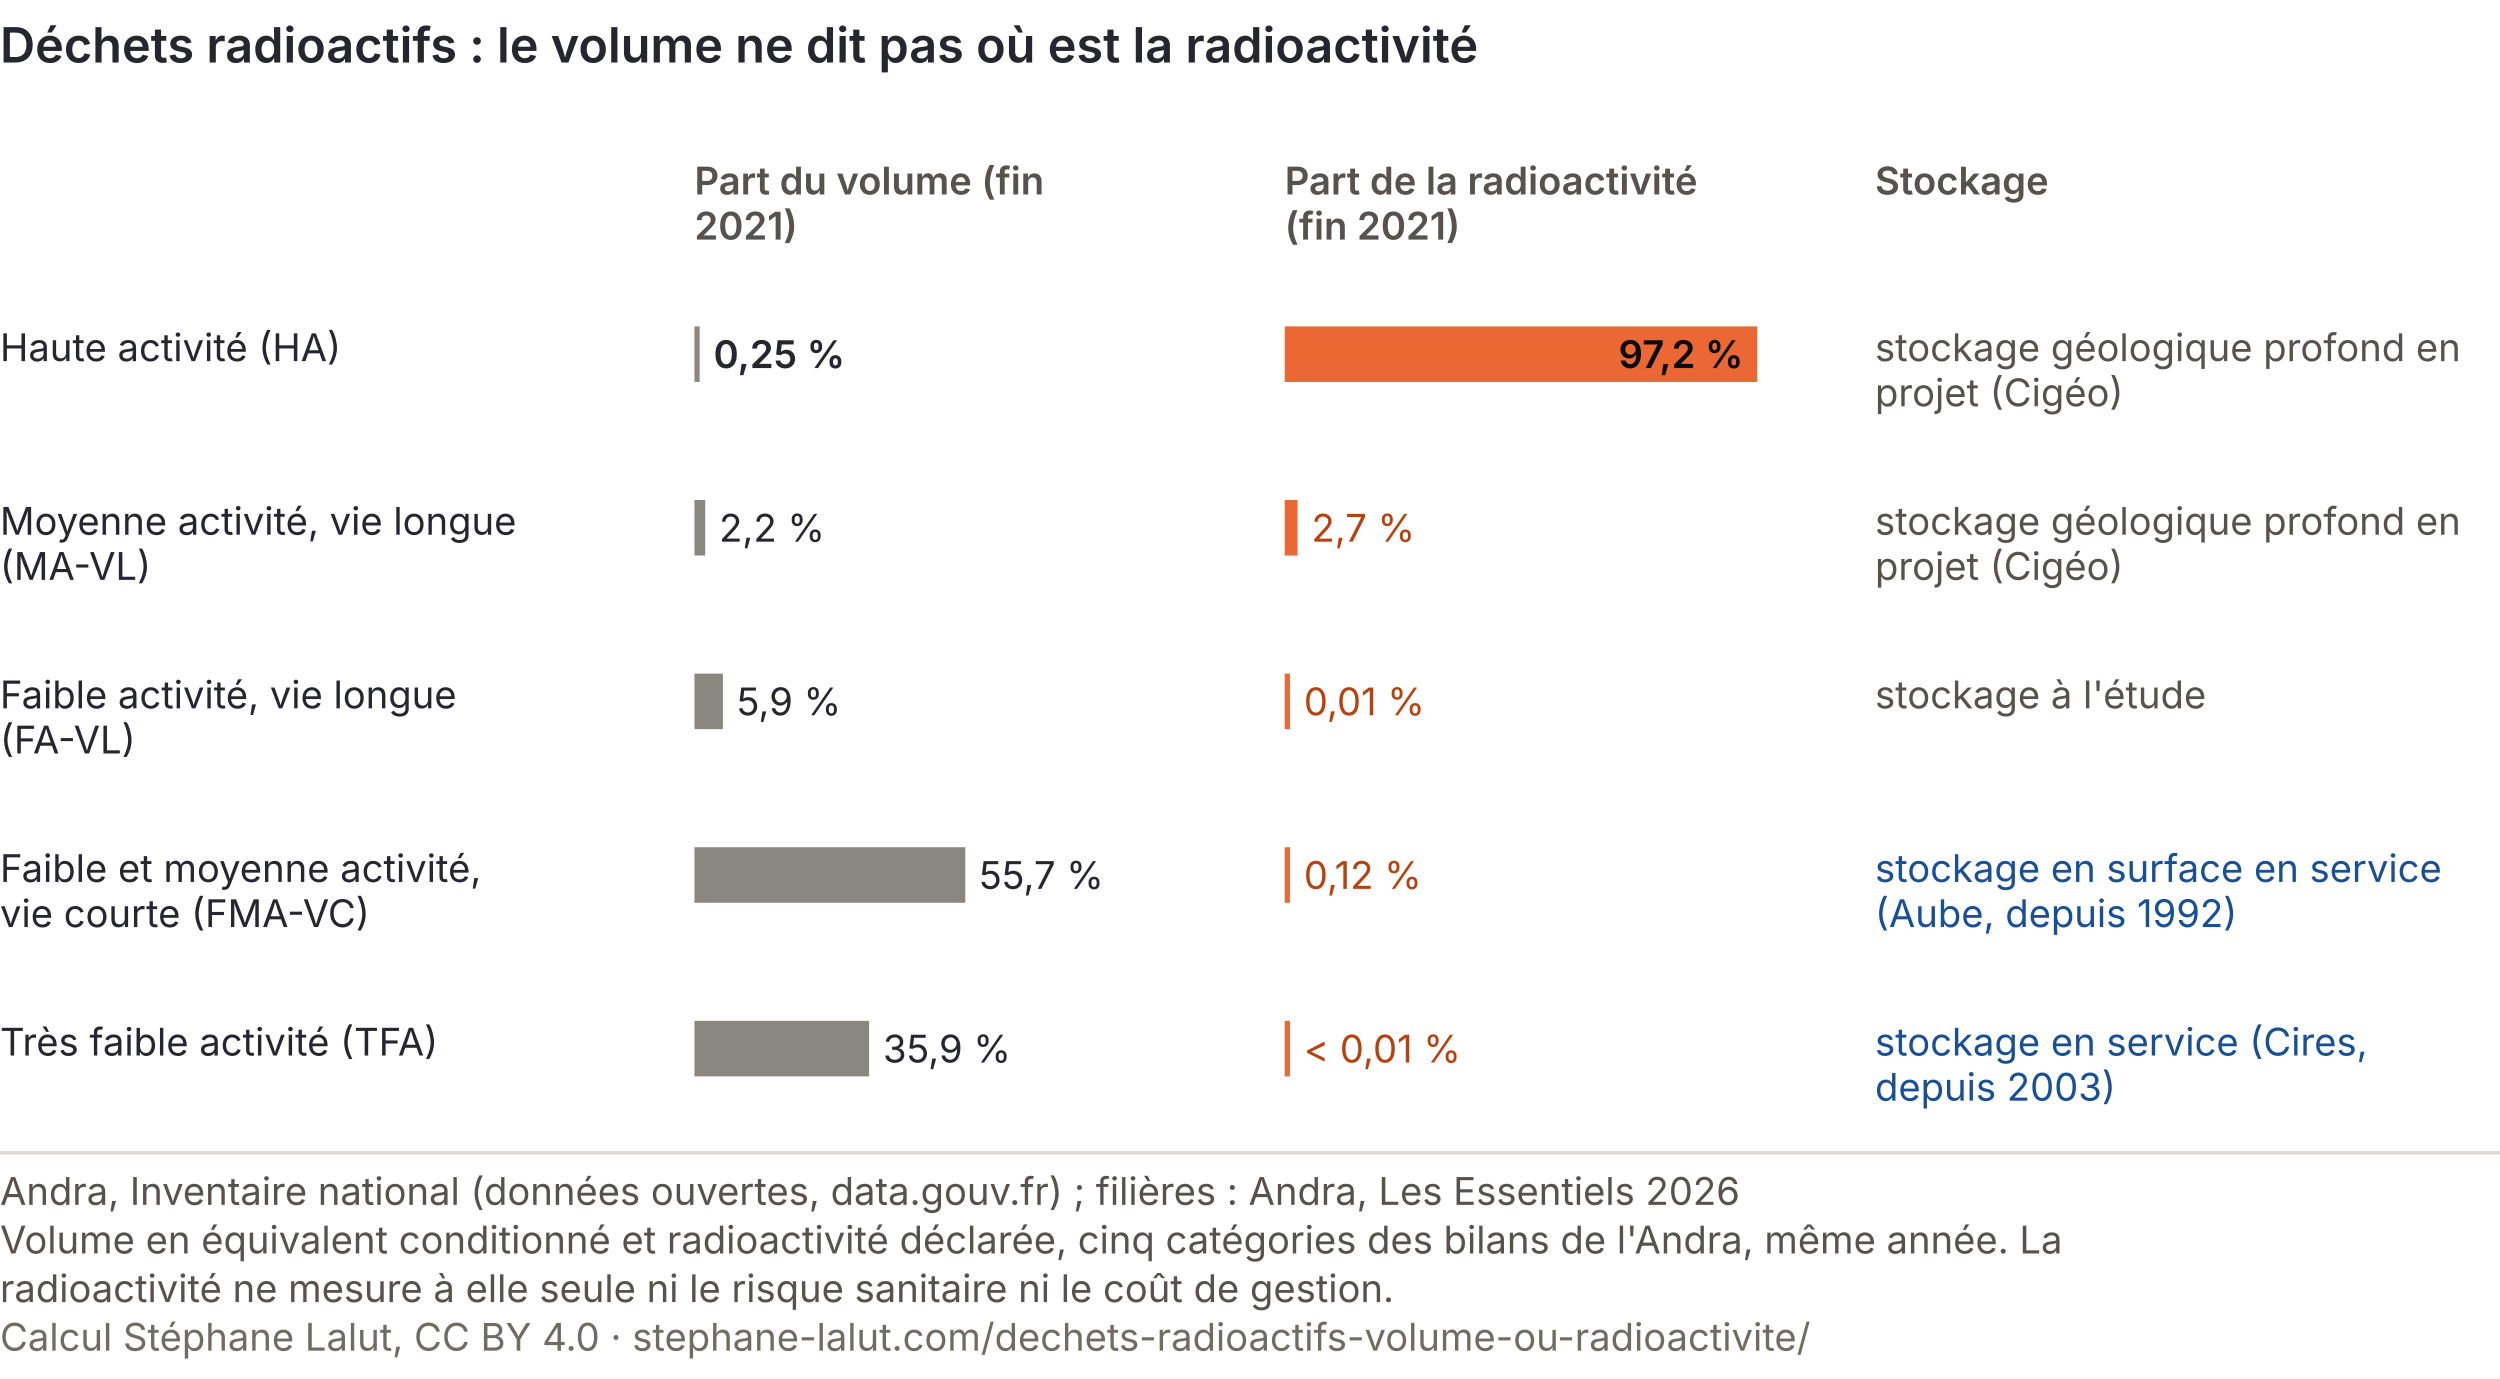
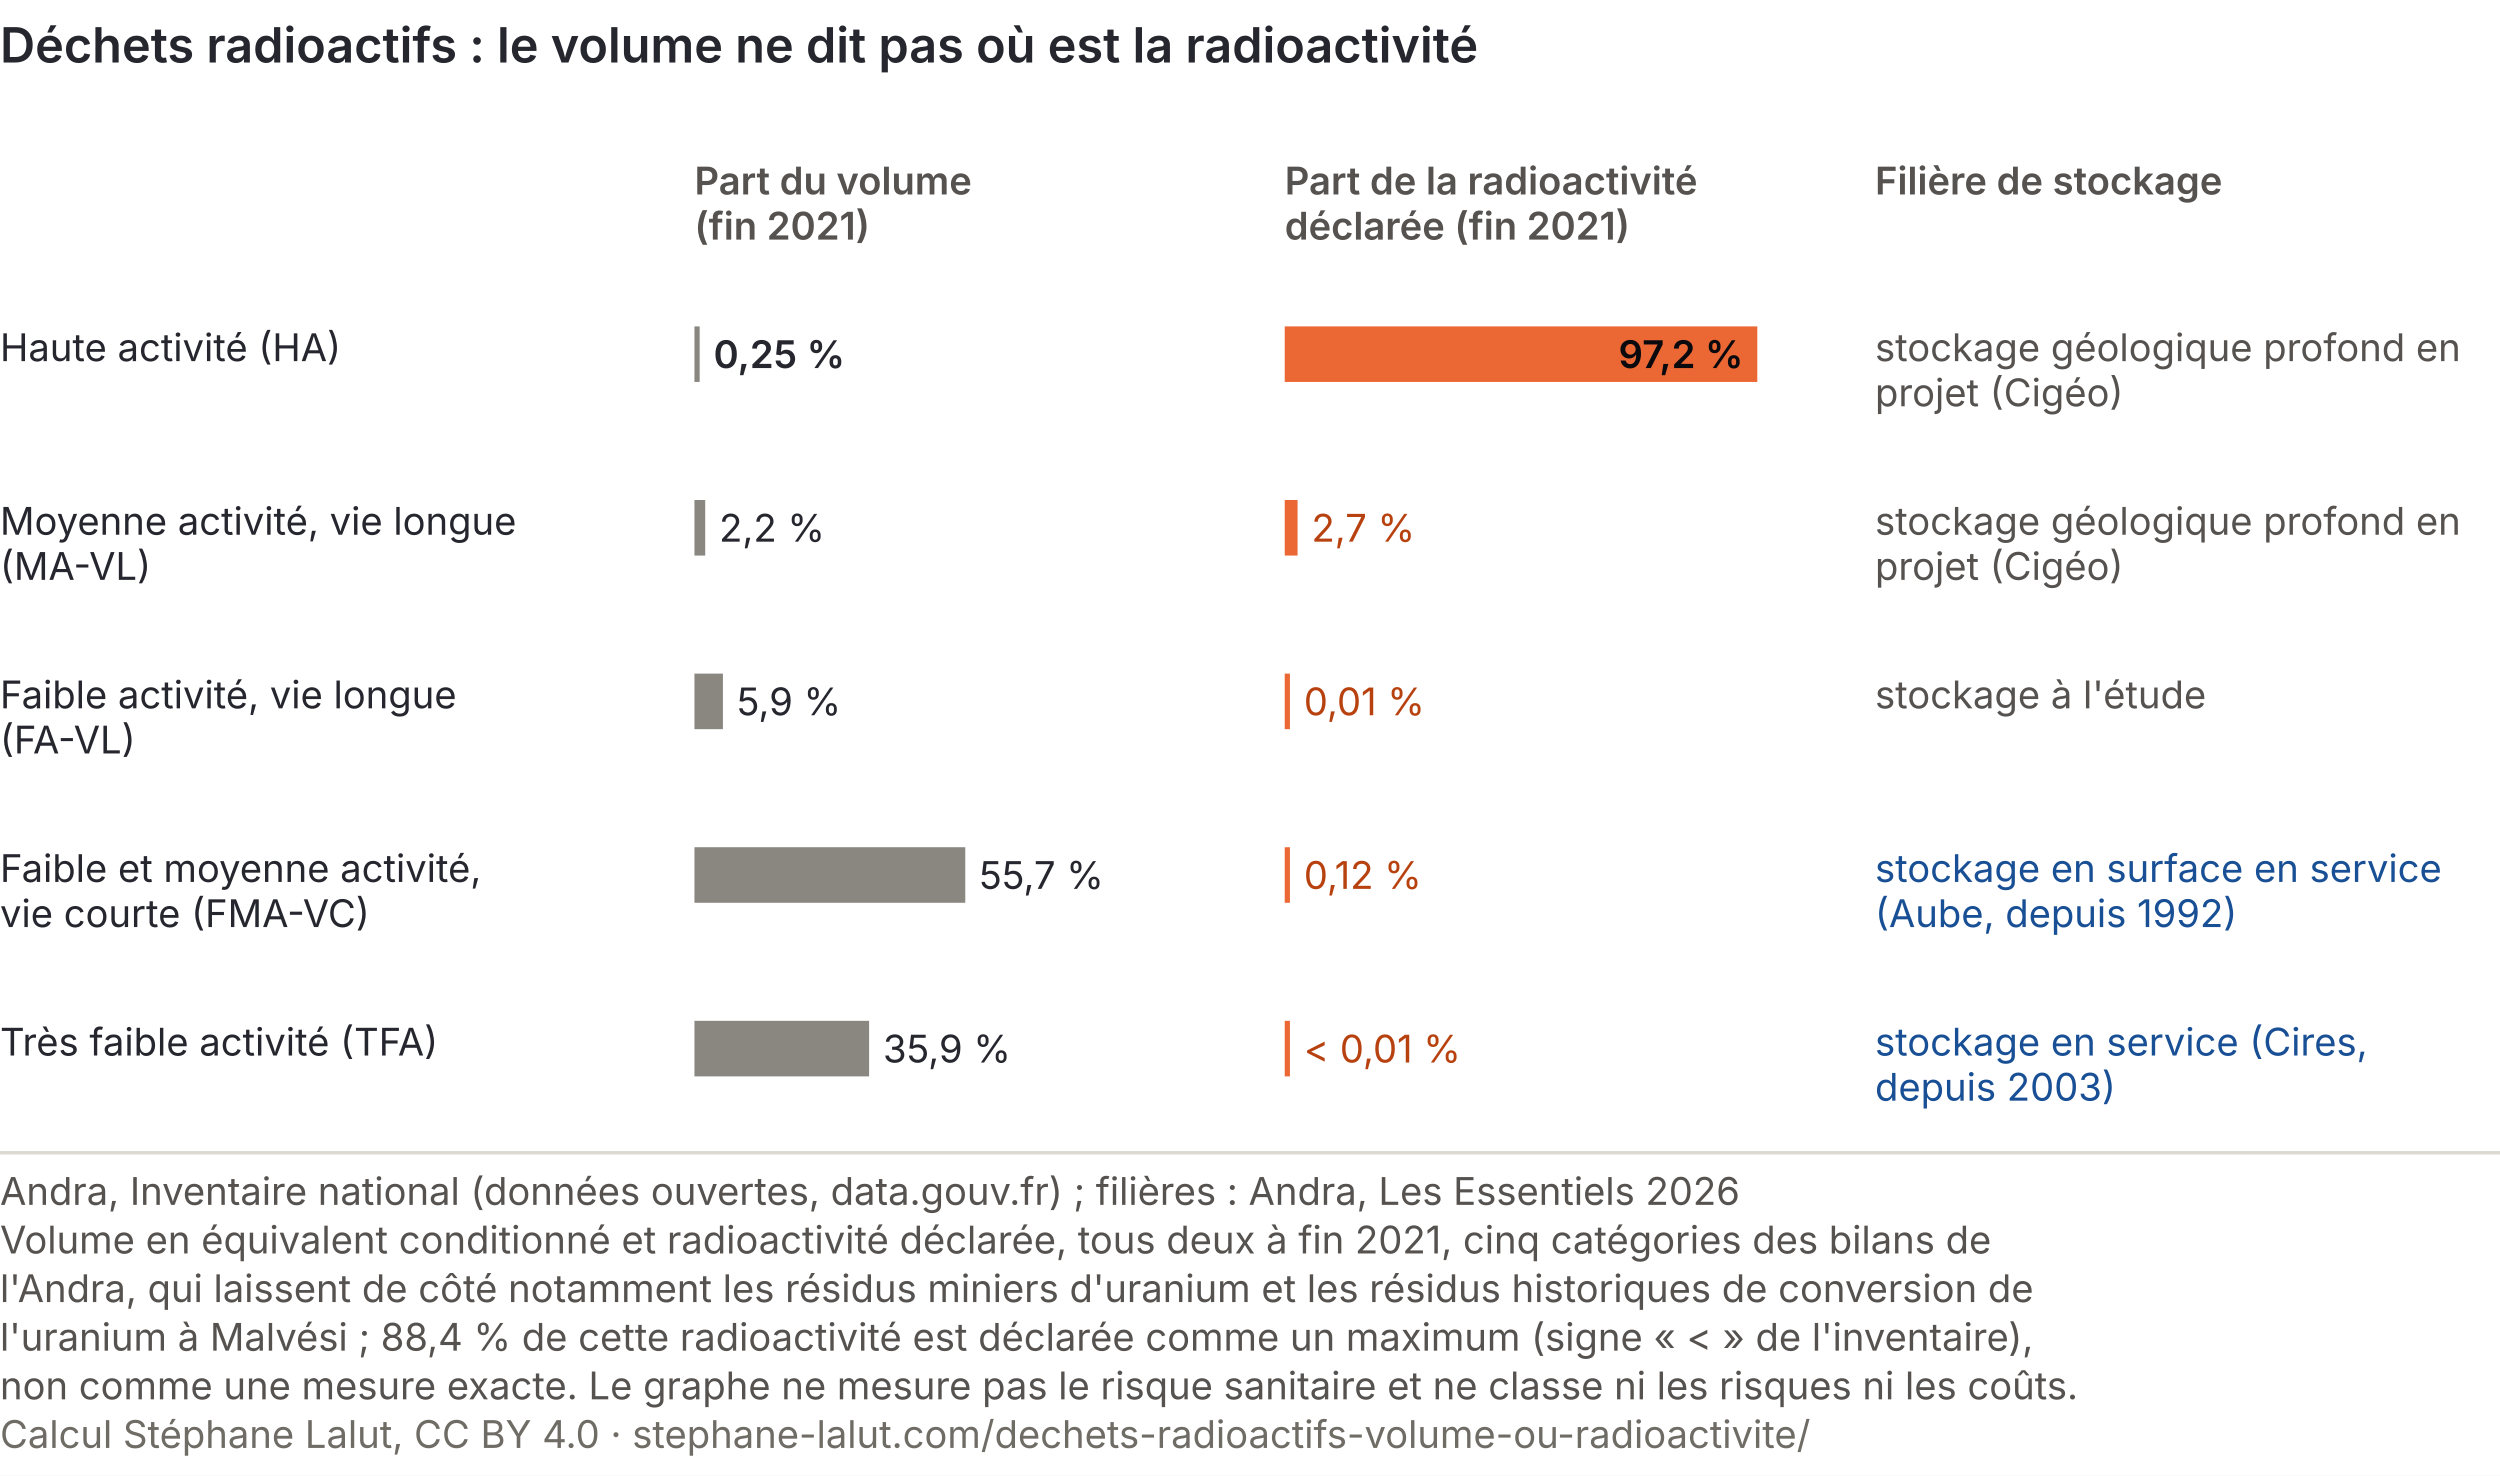
- <svg xmlns="http://www.w3.org/2000/svg" viewBox="0 0 720 397" role="img" font-variant-numeric="tabular-nums" aria-labelledby="dr-t dr-d" font-family="Inter, 'Helvetica Neue', Arial, sans-serif">
-   <rect width="720" height="397" fill="#ffffff" />
+ <svg xmlns="http://www.w3.org/2000/svg" viewBox="0 0 720 425" role="img" font-variant-numeric="tabular-nums" aria-labelledby="dr-t dr-d" font-family="Inter, 'Helvetica Neue', Arial, sans-serif">
+   <rect width="720" height="425" fill="#ffffff" />
  <text x="0" y="18" font-size="14" font-weight="600" fill="#26262f">Déchets radioactifs : le volume ne dit pas où est la radioactivité</text>
-   <text x="200" y="56" font-size="11" font-weight="600" fill="#55524f">Part du volume (fin</text>
-   <text x="200" y="69" font-size="11" font-weight="600" fill="#55524f">2021)</text>
+   <text x="200" y="56" font-size="11" font-weight="600" fill="#55524f">Part du volume</text>
+   <text x="200" y="69" font-size="11" font-weight="600" fill="#55524f">(fin 2021)</text>
  <text x="370" y="56" font-size="11" font-weight="600" fill="#55524f">Part de la radioactivité</text>
-   <text x="370" y="69" font-size="11" font-weight="600" fill="#55524f">(fin 2021)</text>
-   <text x="540" y="56" font-size="11" font-weight="600" fill="#55524f">Stockage</text>
+   <text x="370" y="69" font-size="11" font-weight="600" fill="#55524f">déclarée (fin 2021)</text>
+   <text x="540" y="56" font-size="11" font-weight="600" fill="#55524f">Filière de stockage</text>
  <text x="0" y="104" font-size="11" fill="#26262f">Haute activité (HA)</text>
  <rect x="200" y="94" width="1.5" height="16" fill="#8a8781" />
  <text x="205.5" y="106" font-size="11" font-weight="600" fill="#26262f" text-anchor="start">0,25 %</text>
  <rect x="370" y="94" width="136.1" height="16" fill="#eb6834" />
  <text x="502.1" y="106" font-size="11" font-weight="600" fill="#0A0A0E" text-anchor="end">97,2 %</text>
  <text x="540" y="104" font-size="11" fill="#55524f">stockage géologique profond en</text>
  <text x="540" y="117" font-size="11" fill="#55524f">projet (Cigéo)</text>
  <text x="0" y="154" font-size="11" fill="#26262f">Moyenne activité, vie longue</text>
  <text x="0" y="167" font-size="11" fill="#26262f">(MA-VL)</text>
  <rect x="200" y="144" width="3.1" height="16" fill="#8a8781" />
  <text x="207.1" y="156" font-size="11" fill="#26262f" text-anchor="start">2,2 %</text>
  <rect x="370" y="144" width="3.7" height="16" fill="#eb6834" />
  <text x="377.7" y="156" font-size="11" fill="#b8420f" text-anchor="start">2,7 %</text>
  <text x="540" y="154" font-size="11" fill="#55524f">stockage géologique profond en</text>
  <text x="540" y="167" font-size="11" fill="#55524f">projet (Cigéo)</text>
  <text x="0" y="204" font-size="11" fill="#26262f">Faible activité, vie longue</text>
  <text x="0" y="217" font-size="11" fill="#26262f">(FA-VL)</text>
  <rect x="200" y="194" width="8.2" height="16" fill="#8a8781" />
  <text x="212.2" y="206" font-size="11" fill="#26262f" text-anchor="start">5,9 %</text>
  <rect x="370" y="194" width="1.5" height="16" fill="#eb6834" />
  <text x="375.5" y="206" font-size="11" fill="#b8420f" text-anchor="start">0,01 %</text>
  <text x="540" y="204" font-size="11" fill="#55524f">stockage à l'étude</text>
  <text x="0" y="254" font-size="11" fill="#26262f">Faible et moyenne activité,</text>
  <text x="0" y="267" font-size="11" fill="#26262f">vie courte (FMA-VC)</text>
  <rect x="200" y="244" width="78.0" height="16" fill="#8a8781" />
  <text x="282.0" y="256" font-size="11" fill="#26262f" text-anchor="start">55,7 %</text>
  <rect x="370" y="244" width="1.5" height="16" fill="#eb6834" />
  <text x="375.5" y="256" font-size="11" fill="#b8420f" text-anchor="start">0,12 %</text>
  <text x="540" y="254" font-size="11" fill="#184f95">stockage en surface en service</text>
  <text x="540" y="267" font-size="11" fill="#184f95">(Aube, depuis 1992)</text>
  <text x="0" y="304" font-size="11" fill="#26262f">Très faible activité (TFA)</text>
  <rect x="200" y="294" width="50.3" height="16" fill="#8a8781" />
  <text x="254.3" y="306" font-size="11" fill="#26262f" text-anchor="start">35,9 %</text>
  <rect x="370" y="294" width="1.5" height="16" fill="#eb6834" />
  <text x="375.5" y="306" font-size="11" fill="#b8420f" text-anchor="start">&lt; 0,01 %</text>
  <text x="540" y="304" font-size="11" fill="#184f95">stockage en service (Cires,</text>
  <text x="540" y="317" font-size="11" fill="#184f95">depuis 2003)</text>
  <line x1="0" y1="332.0" x2="720" y2="332.0" stroke="#dcd8d3" />
  <text class="pied-source" x="0" y="347.0" font-size="11" fill="#55524f">Andra, Inventaire national (données ouvertes, data.gouv.fr) ; filières : Andra, Les Essentiels 2026</text>
-   <text class="pied-note" x="0" y="361.0" font-size="11" fill="#55524f">Volume en équivalent conditionné et radioactivité déclarée, cinq catégories des bilans de l'Andra, même année. La</text>
-   <text class="pied-note" x="0" y="375.0" font-size="11" fill="#55524f">radioactivité ne mesure à elle seule ni le risque sanitaire ni le coût de gestion.</text>
-   <text class="pied-licence" x="0" y="389.0" font-size="11" fill="#6f6c66">Calcul Stéphane Lalut, CC BY 4.0 · stephane-lalut.com/dechets-radioactifs-volume-ou-radioactivite/</text>
+   <text class="pied-note" x="0" y="361.0" font-size="11" fill="#55524f">Volume en équivalent conditionné et radioactivité déclarée, tous deux à fin 2021, cinq catégories des bilans de</text>
+   <text class="pied-note" x="0" y="375.0" font-size="11" fill="#55524f">l'Andra, qui laissent de côté notamment les résidus miniers d'uranium et les résidus historiques de conversion de</text>
+   <text class="pied-note" x="0" y="389.0" font-size="11" fill="#55524f">l'uranium à Malvési ; 88,4 % de cette radioactivité est déclarée comme un maximum (signe « &lt; » de l'inventaire),</text>
+   <text class="pied-note" x="0" y="403.0" font-size="11" fill="#55524f">non comme une mesure exacte. Le graphe ne mesure pas le risque sanitaire et ne classe ni les risques ni les coûts.</text>
+   <text class="pied-licence" x="0" y="417.0" font-size="11" fill="#6f6c66">Calcul Stéphane Lalut, CC BY 4.0 · stephane-lalut.com/dechets-radioactifs-volume-ou-radioactivite/</text>
</svg>
